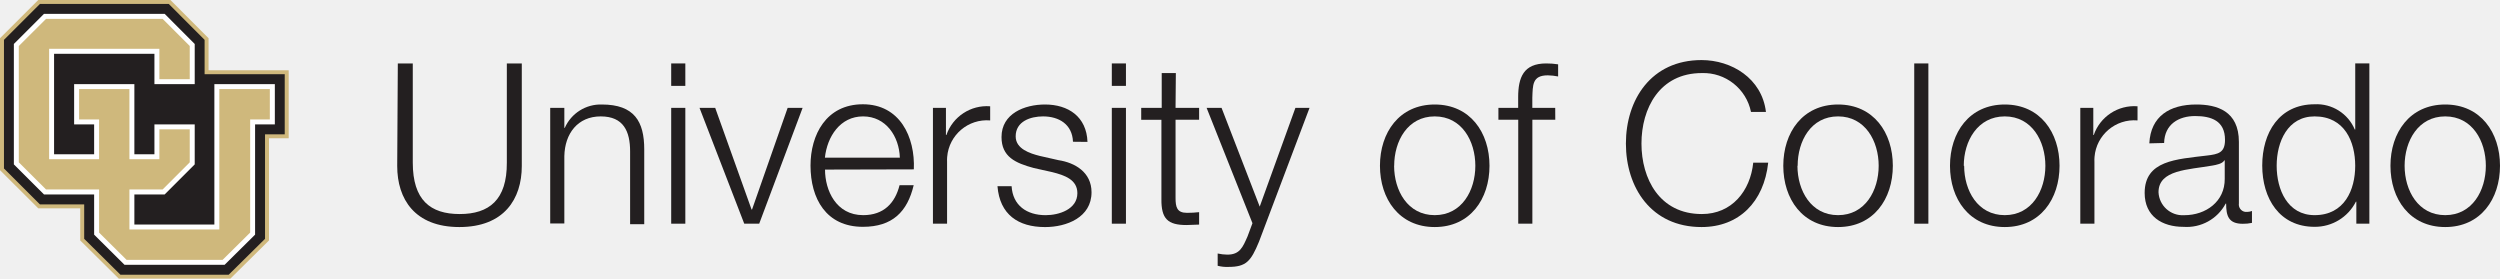
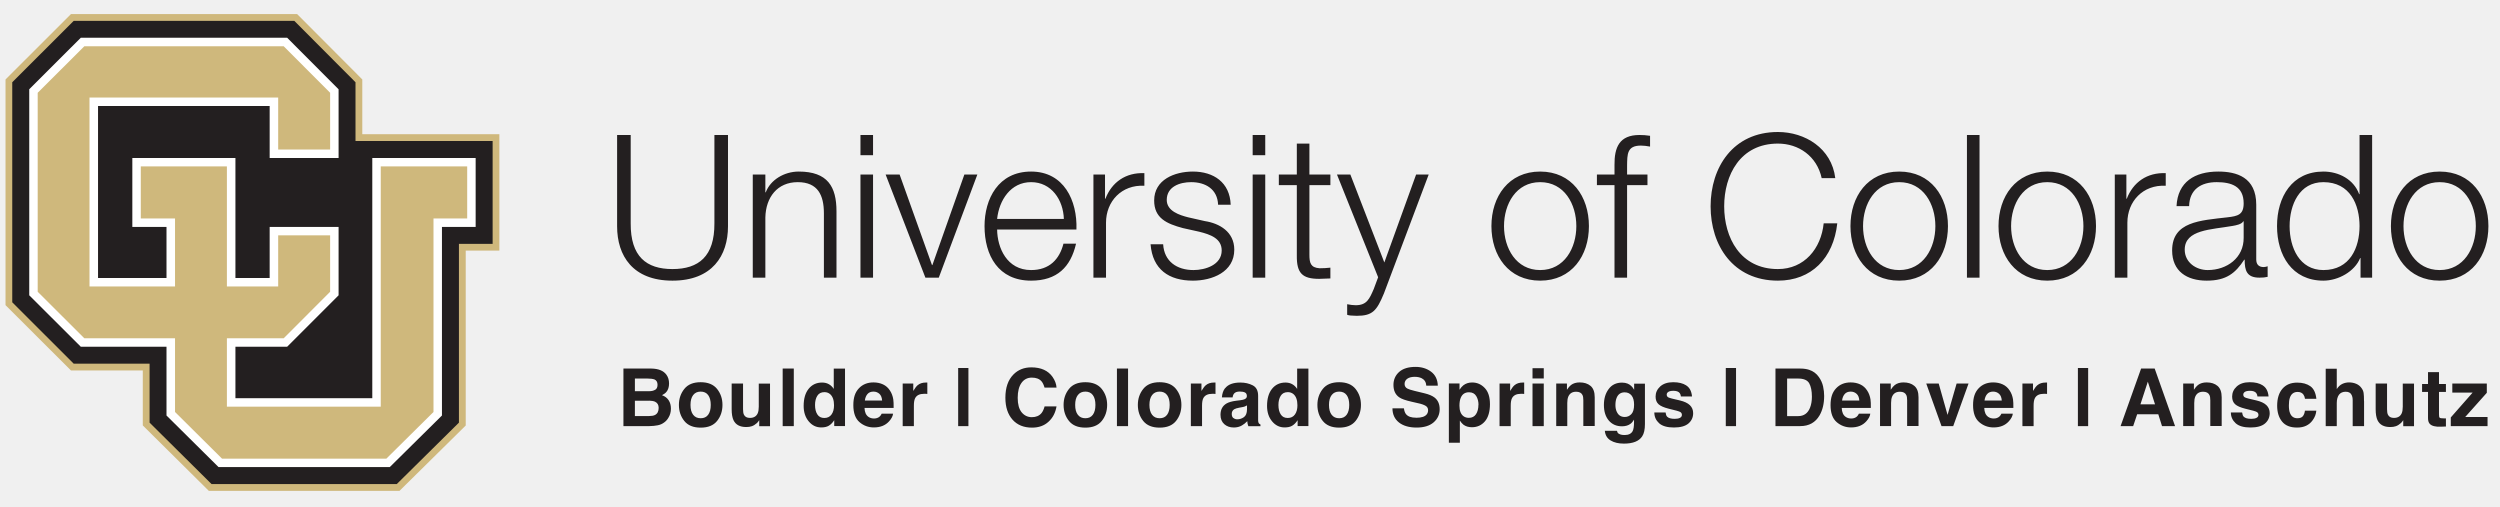
- <svg xmlns="http://www.w3.org/2000/svg" id="Layer_1" data-name="Layer 1" viewBox="0 0 995.94 111.02">
+ <svg xmlns="http://www.w3.org/2000/svg" id="Layer_1" version="1.1" viewBox="0 0 375.38 75.99">
  <defs>
-     <style>
-       .cls-1 {
-         fill: #231f20;
-       }
- 
-       .cls-1, .cls-2, .cls-3 {
-         stroke-width: 0px;
-       }
- 
-       .cls-2 {
-         fill: #cfb87c;
-       }
- 
-       .cls-3 {
-         fill: #fff;
-       }
-     </style>
+     <style>.st0{fill:#231f20}.st2{fill:#cfb87c}</style>
  </defs>
-   <g>
-     <path class="cls-1" d="m158.48,25.27h5.96v39.52c0,14.9,6.97,20.48,18.69,20.48s18.87-5.63,18.78-20.48V25.27h5.96v40.86c0,13.14-7.06,24.32-24.86,24.32s-24.77-11.18-24.77-24.32l.24-40.86Z" />
-     <path class="cls-1" d="m219.19,42.97h5.63v7.96h.18c2.57-5.81,8.4-9.48,14.75-9.3,12.97,0,16.9,6.8,16.9,17.88v29.81h-5.63v-29c0-7.96-2.59-13.95-11.71-13.95s-14.31,6.8-14.49,15.83v26.83h-5.63v-46.05Z" />
-     <path class="cls-1" d="m267.39,25.27h5.63v8.94h-5.63v-8.94Zm0,17.7h5.63v46.14h-5.63v-46.14Z" />
-     <path class="cls-1" d="m278.66,42.97h6.26l14.49,40.51h.18l14.19-40.51h5.96l-17.29,46.14h-5.96l-17.82-46.14Z" />
-     <path class="cls-1" d="m328.67,67.56c0,8.23,4.38,18.15,15.2,18.15,8.23,0,12.7-4.83,14.49-11.92h5.63c-2.53,10.61-8.49,16.57-20.24,16.57-14.66,0-20.86-11.27-20.86-24.41,0-12.16,6.17-24.41,20.86-24.41s20.86,12.97,20.3,25.93l-35.38.09Zm29.81-4.74c-.27-8.49-5.54-16.45-14.66-16.45s-14.31,8.05-15.2,16.45h29.87Z" />
-     <path class="cls-1" d="m371.65,42.97h5.19v10.82h.18c2.53-7.34,9.7-12.05,17.44-11.45v5.63c-8.74-.72-16.41,5.79-17.13,14.54-.05.67-.07,1.34-.04,2.01v24.59h-5.63v-46.14Z" />
-     <path class="cls-1" d="m427.45,56.47c-.27-6.97-5.63-10.1-11.92-10.1-5.01,0-10.91,1.97-10.91,7.96,0,5.01,5.72,6.8,9.57,7.78l7.51,1.7c6.44.98,13.14,4.74,13.14,12.79,0,10.01-9.93,13.86-18.51,13.86-10.73,0-18.06-5.01-18.96-16.27h5.63c.45,7.6,5.96,11.53,13.59,11.53,5.28,0,12.61-2.32,12.61-8.76,0-5.37-5.01-7.15-10.1-8.41l-7.24-1.61c-7.33-1.97-12.88-4.47-12.88-12.34,0-9.39,9.21-12.97,17.35-12.97,9.21,0,16.54,4.83,16.9,14.9l-5.78-.06Z" />
-     <path class="cls-1" d="m442.92,25.27h5.63v8.94h-5.63v-8.94Zm0,17.7h5.63v46.14h-5.63v-46.14Z" />
-     <path class="cls-1" d="m468.31,42.97h9.39v4.74h-9.39v31.12c0,3.67.54,5.96,4.56,5.96,1.61,0,3.23-.09,4.83-.27v4.95c-1.7,0-3.31.18-5.01.18-7.51,0-10.1-2.5-10.01-10.37v-31.56h-8.05v-4.74h8.17v-13.86h5.63l-.12,13.86Z" />
-     <path class="cls-1" d="m480.68,42.97h5.96l15.2,39.34,14.22-39.34h5.63l-20.15,53.35c-3.22,7.78-5.1,10.01-12.16,10.01-1.44.07-2.89-.09-4.29-.45v-4.89c1.26.28,2.55.43,3.84.45,5.01,0,6.17-2.98,8.05-7.24l1.97-5.28-18.27-45.96Z" />
-     <path class="cls-1" d="m593.38,66.04c0,13.23-7.69,24.41-21.82,24.41s-21.82-11.18-21.82-24.41,7.69-24.41,21.82-24.41,21.82,11.18,21.82,24.41Zm-38,0c0,9.84,5.37,19.67,16.18,19.67s16.18-9.84,16.18-19.67-5.37-19.67-16.18-19.67-16.15,9.84-16.15,19.67h-.03Z" />
-     <path class="cls-1" d="m619.58,47.71h-9.12v41.4h-5.63v-41.4h-7.9v-4.74h7.87v-4.2c0-7.96,2.15-13.5,11.18-13.5,1.59,0,3.17.11,4.74.36v4.83c-1.35-.27-2.73-.42-4.11-.45-6.26,0-5.96,3.93-6.17,8.94v4.02h9.12l.03,4.74Z" />
-     <path class="cls-1" d="m697.55,44.58c-1.88-9.24-10.16-15.78-19.58-15.47-16.9,0-24.05,14.13-24.05,28.08s7.15,28.08,24.05,28.08c11.92,0,19.31-9.12,20.48-20.48h5.96c-1.7,15.65-11.62,25.66-26.56,25.66-20.12,0-30.13-15.83-30.13-33.26s10.01-33.26,30.13-33.26c11.92,0,24.05,7.24,25.66,20.66h-5.96Z" />
-     <path class="cls-1" d="m754.06,66.04c0,13.23-7.69,24.41-21.82,24.41s-21.82-11.18-21.82-24.41,7.69-24.41,21.82-24.41,21.82,11.18,21.82,24.41Zm-38,0c0,9.84,5.37,19.67,16.18,19.67s16.18-9.84,16.18-19.67-5.37-19.67-16.18-19.67-16.1,9.84-16.1,19.67h-.09Z" />
-     <path class="cls-1" d="m762.59,25.27h5.63v63.84h-5.63V25.27Z" />
-     <path class="cls-1" d="m820.47,66.04c0,13.23-7.69,24.41-21.82,24.41s-21.82-11.18-21.82-24.41,7.69-24.41,21.82-24.41,21.82,11.18,21.82,24.41Zm-38,0c0,9.84,5.37,19.67,16.18,19.67s16.18-9.84,16.18-19.67-5.37-19.67-16.18-19.67-16.33,9.84-16.33,19.67h.15Z" />
-     <path class="cls-1" d="m828.73,42.97h5.19v10.82h.18c2.53-7.34,9.7-12.05,17.44-11.45v5.63c-8.74-.72-16.41,5.79-17.13,14.54-.05.67-.07,1.34-.04,2.01v24.59h-5.63v-46.14Z" />
-     <path class="cls-1" d="m856.24,57.1c.54-10.82,8.14-15.47,18.69-15.47,8.14,0,16.99,2.5,16.99,14.9v24.5c-.24,1.63.89,3.14,2.52,3.38.3.04.6.04.9,0,.61-.02,1.22-.14,1.79-.36v4.74c-1.2.26-2.43.38-3.67.36-5.72,0-6.62-3.22-6.62-8.05h-.18c-3.27,6.15-9.87,9.78-16.81,9.27-8.49,0-15.47-4.2-15.47-13.5,0-12.97,12.61-13.41,24.77-14.9,4.65-.54,7.24-1.16,7.24-6.26,0-7.6-5.45-9.48-11.92-9.48s-12.16,3.22-12.34,10.73l-5.9.15Zm30.04,6.8h-.18c-.72,1.34-3.22,1.79-4.74,2.06-9.57,1.7-21.46,1.61-21.46,10.64.25,5.29,4.74,9.38,10.04,9.14.08,0,.16,0,.24-.01,8.58,0,16.18-5.45,16.1-14.49v-7.33Z" />
-     <path class="cls-1" d="m943.9,89.11h-5.19v-8.76h-.18c-3.14,6.19-9.51,10.07-16.45,10.01-14.04,0-20.86-11.36-20.86-24.41s6.71-24.41,20.86-24.41c6.93-.35,13.33,3.68,16.01,10.07h.18v-26.35h5.63v63.84Zm-21.82-3.4c11.92,0,16.18-10.1,16.18-19.67s-4.2-19.67-16.18-19.67c-10.73,0-15.11,10.1-15.11,19.67s4.38,19.67,15.11,19.67Z" />
-     <path class="cls-1" d="m995.94,66.04c0,13.23-7.69,24.41-21.82,24.41s-21.82-11.18-21.82-24.41,7.69-24.41,21.82-24.41,21.82,11.18,21.82,24.41Zm-38,0c0,9.84,5.37,19.67,16.18,19.67s16.18-9.84,16.18-19.67-5.37-19.67-16.18-19.67-16.18,9.84-16.18,19.67Z" />
-   </g>
-   <g>
-     <polygon class="cls-2" points="15.24 0 0 15.23 0 67.79 15.24 83 31.96 83 31.96 95.79 47.33 111.02 91.76 111.02 107.16 95.79 107.16 55.08 115.01 55.08 115.01 27.98 83.09 27.98 83.09 15.23 67.89 0 15.24 0" />
-     <polygon class="cls-1" points="67.24 1.58 81.51 15.88 81.51 29.56 113.43 29.56 113.43 53.52 105.58 53.52 105.58 95.14 91.11 109.44 47.98 109.44 33.54 95.14 33.54 81.42 15.9 81.42 1.58 67.12 1.58 15.88 15.9 1.58 67.24 1.58" />
-     <polygon class="cls-3" points="17.52 77.46 37.5 77.46 37.5 93.48 49.6 105.49 89.48 105.49 101.62 93.48 101.62 49.56 109.49 49.56 109.49 33.51 85.4 33.51 85.4 89.45 53.53 89.45 53.53 77.46 65.6 77.46 77.57 65.49 77.57 49.56 61.52 49.56 61.52 61.46 53.53 61.46 53.53 33.51 29.53 33.51 29.53 49.56 37.5 49.56 37.5 61.46 21.54 61.46 21.54 21.42 61.52 21.42 61.52 33.51 77.57 33.51 77.57 17.52 65.6 5.52 17.52 5.52 5.52 17.51 5.52 65.49 17.52 77.46" />
-     <polygon class="cls-2" points="51.56 75.49 64.78 75.49 75.59 64.67 75.59 51.53 63.49 51.53 63.49 63.43 51.56 63.43 51.56 35.48 31.51 35.48 31.51 47.59 39.47 47.59 39.47 63.43 19.57 63.43 19.57 19.45 63.49 19.45 63.49 31.54 75.59 31.54 75.59 18.33 64.78 7.51 18.35 7.51 7.49 18.33 7.49 64.67 18.35 75.49 39.47 75.49 39.47 92.66 50.42 103.52 88.68 103.52 99.66 92.66 99.66 47.59 107.5 47.59 107.5 35.48 87.37 35.48 87.37 91.42 51.56 91.42 51.56 75.49" />
-   </g>
+   <path d="M92.66 20.27h2.04v13.26c-.03 4.98 2.34 6.87 6.27 6.87s6.33-1.89 6.3-6.87V20.27h2.04v13.71c0 4.41-2.37 8.16-8.34 8.16s-8.31-3.75-8.31-8.16V20.27Zm20.37 5.94h1.89v2.67h.06c.69-1.86 2.76-3.12 4.95-3.12 4.35 0 5.67 2.28 5.67 5.97v9.96h-1.89v-9.66c0-2.67-.87-4.68-3.93-4.68s-4.8 2.28-4.86 5.31v9.03h-1.89V26.21Zm16.17-5.94h1.89v3.03h-1.89v-3.03Zm0 5.94h1.89v15.48h-1.89V26.21Zm3.78 0h2.1l4.86 13.59h.06l4.8-13.59h1.95l-5.79 15.48h-2.01l-5.97-15.48Zm16.74 8.25c.03 2.76 1.47 6.09 5.1 6.09 2.76 0 4.26-1.62 4.86-3.96h1.89c-.81 3.51-2.85 5.55-6.75 5.55-4.92 0-6.99-3.78-6.99-8.19 0-4.08 2.07-8.19 6.99-8.19s6.96 4.35 6.81 8.7h-11.91Zm10.02-1.59c-.09-2.85-1.86-5.52-4.92-5.52s-4.8 2.7-5.1 5.52h10.02Zm4.44-6.66h1.74v3.63h.06c.96-2.49 3.06-3.96 5.85-3.84v1.89c-3.42-.18-5.76 2.34-5.76 5.55v8.25h-1.89V26.21Zm18.72 4.53c-.09-2.34-1.89-3.39-4.05-3.39-1.68 0-3.66.66-3.66 2.67 0 1.68 1.92 2.28 3.21 2.61l2.52.57c2.16.33 4.41 1.59 4.41 4.29 0 3.36-3.33 4.65-6.21 4.65-3.6 0-6.06-1.68-6.36-5.46h1.89c.15 2.55 2.04 3.87 4.56 3.87 1.77 0 4.23-.78 4.23-2.94 0-1.8-1.68-2.4-3.39-2.82l-2.43-.54c-2.46-.66-4.32-1.5-4.32-4.14 0-3.15 3.09-4.35 5.82-4.35 3.09 0 5.55 1.62 5.67 4.98h-1.89Zm5.19-10.47h1.89v3.03h-1.89v-3.03Zm0 5.94h1.89v15.48h-1.89V26.21Zm8.52 0h3.15v1.59h-3.15v10.44c0 1.23.18 1.95 1.53 2.04.54 0 1.08-.03 1.62-.09v1.62c-.57 0-1.11.06-1.68.06-2.52 0-3.39-.84-3.36-3.48V27.8h-2.7v-1.59h2.7v-4.65h1.89v4.65Zm4.14 0h2.01l5.1 13.2 4.77-13.2h1.89l-6.72 17.85c-1.08 2.61-1.71 3.36-4.08 3.36-.75-.03-1.14-.03-1.44-.15v-1.59c.45.09.87.15 1.29.15 1.68 0 2.07-.99 2.7-2.43l.66-1.77-6.18-15.42Zm37.83 7.74c0 4.44-2.58 8.19-7.32 8.19s-7.32-3.75-7.32-8.19 2.58-8.19 7.32-8.19 7.32 3.75 7.32 8.19Zm-12.75 0c0 3.3 1.8 6.6 5.43 6.6s5.43-3.3 5.43-6.6-1.8-6.6-5.43-6.6-5.43 3.3-5.43 6.6Zm21.54-6.15h-3.06v13.89h-1.89V27.8h-2.64v-1.59h2.64V24.8c-.03-2.67.72-4.53 3.75-4.53.54 0 .99.03 1.59.12v1.62c-.51-.09-.93-.15-1.38-.15-2.1 0-2.04 1.32-2.07 3v1.35h3.06v1.59Zm26.16-1.05c-.72-3.3-3.45-5.19-6.57-5.19-5.67 0-8.07 4.74-8.07 9.42s2.4 9.42 8.07 9.42c3.96 0 6.48-3.06 6.87-6.87h2.04c-.57 5.25-3.9 8.61-8.91 8.61-6.75 0-10.11-5.31-10.11-11.16s3.36-11.16 10.11-11.16c4.05 0 8.07 2.43 8.61 6.93h-2.04Zm18.96 7.2c0 4.44-2.58 8.19-7.32 8.19s-7.32-3.75-7.32-8.19 2.58-8.19 7.32-8.19 7.32 3.75 7.32 8.19Zm-12.75 0c0 3.3 1.8 6.6 5.43 6.6s5.43-3.3 5.43-6.6-1.8-6.6-5.43-6.6-5.43 3.3-5.43 6.6Zm15.6-13.68h1.89v21.42h-1.89V20.27Zm19.38 13.68c0 4.44-2.58 8.19-7.32 8.19s-7.32-3.75-7.32-8.19 2.58-8.19 7.32-8.19 7.32 3.75 7.32 8.19Zm-12.75 0c0 3.3 1.8 6.6 5.43 6.6s5.43-3.3 5.43-6.6-1.8-6.6-5.43-6.6-5.43 3.3-5.43 6.6Zm15.57-7.74h1.74v3.63h.06c.96-2.49 3.06-3.96 5.85-3.84v1.89c-3.42-.18-5.76 2.34-5.76 5.55v8.25h-1.89V26.21Zm9.27 4.74c.18-3.63 2.73-5.19 6.27-5.19 2.73 0 5.7.84 5.7 4.98v8.22c0 .72.36 1.14 1.11 1.14.21 0 .45-.06.6-.12v1.59c-.42.09-.72.12-1.23.12-1.92 0-2.22-1.08-2.22-2.7h-.06c-1.32 2.01-2.67 3.15-5.64 3.15s-5.19-1.41-5.19-4.53c0-4.35 4.23-4.5 8.31-4.98 1.56-.18 2.43-.39 2.43-2.1 0-2.55-1.83-3.18-4.05-3.18-2.34 0-4.08 1.08-4.14 3.6h-1.89Zm10.08 2.28h-.06c-.24.45-1.08.6-1.59.69-3.21.57-7.2.54-7.2 3.57 0 1.89 1.68 3.06 3.45 3.06 2.88 0 5.43-1.83 5.4-4.86v-2.46Zm19.29 8.46h-1.74v-2.94h-.06c-.81 2.01-3.27 3.39-5.52 3.39-4.71 0-6.96-3.81-6.96-8.19s2.25-8.19 6.96-8.19c2.31 0 4.56 1.17 5.37 3.39h.06v-8.88h1.89v21.42Zm-7.32-1.14c4.02 0 5.43-3.39 5.43-6.6s-1.41-6.6-5.43-6.6c-3.6 0-5.07 3.39-5.07 6.6s1.47 6.6 5.07 6.6Zm24.78-6.6c0 4.44-2.58 8.19-7.32 8.19S359 38.39 359 33.95s2.58-8.19 7.32-8.19 7.32 3.75 7.32 8.19Zm-12.75 0c0 3.3 1.8 6.6 5.43 6.6s5.43-3.3 5.43-6.6-1.8-6.6-5.43-6.6-5.43 3.3-5.43 6.6Z" class="st0" />
+   <path d="M10.66 2.11.83 11.93v33.89l9.83 9.81h10.78v8.25l9.91 9.82h28.64l9.94-9.81V37.63h5.05V20.15H54.4v-8.22l-9.79-9.82H10.66Z" class="st2" />
+   <path d="m44.19 3.13 9.19 9.22v8.82h20.59v15.45h-5.06v26.84l-9.33 9.22H31.76l-9.3-9.22v-8.85H11.07l-9.23-9.22V12.35l9.23-9.22h33.12Z" class="st0" />
+   <path d="M12.13 52.06H25v10.33l7.81 7.74h25.72l7.83-7.74V34.07h5.06V23.72H55.9v36.07H35.35v-7.73h7.77l7.72-7.72V34.07H40.49v7.67h-5.14V23.72H19.87v10.35H25v7.67H14.72V15.92h25.77v7.8h10.35V13.41l-7.72-7.74H12.13L4.39 13.4v30.94l7.74 7.72Z" style="fill:#fff" />
+   <path d="M34.07 50.79h8.53l6.97-6.98v-8.47h-7.8v7.67h-7.7V24.99H21.14v7.81h5.14v10.21H13.44V14.65h28.33v7.8h7.8v-8.52L42.6 6.95H12.66l-7 6.98v29.88l7 6.98h13.62v11.07l7.06 7.01h24.67l7.08-7.01V32.8h5.06v-7.81H57.17v36.07h-23.1V50.79Z" class="st2" />
+   <path d="M97.52 63.98h-3.91v-8.64h4.2c1.06.02 1.81.32 2.25.92.27.37.4.81.4 1.32s-.13.95-.4 1.27c-.15.18-.37.34-.66.49.44.16.77.41 1 .76s.34.77.34 1.27-.13.97-.39 1.38c-.16.27-.37.5-.62.68-.28.21-.6.36-.98.43s-.79.12-1.23.12Zm.86-5.45c.23-.14.35-.39.35-.76 0-.4-.16-.67-.47-.8-.27-.09-.61-.13-1.03-.13h-1.9v1.9h2.12c.38 0 .69-.07.93-.22Zm-.9 1.64h-2.15v2.3h2.12c.38 0 .67-.05.88-.15.38-.19.57-.55.57-1.08 0-.45-.19-.76-.56-.93-.21-.09-.5-.14-.87-.15h.01Zm10.19-1.77c.54.68.81 1.47.81 2.4s-.27 1.74-.81 2.41-1.36 1-2.46 1-1.92-.33-2.46-1-.81-1.47-.81-2.41.27-1.72.81-2.4 1.36-1.01 2.46-1.01 1.92.34 2.46 1.01Zm-2.46.4c-.49 0-.86.17-1.13.52s-.4.84-.4 1.48.13 1.13.4 1.48.64.52 1.13.52.86-.17 1.12-.52.39-.84.39-1.48-.13-1.13-.39-1.48-.64-.52-1.12-.52Zm8.8 4.27s-.05.08-.12.18-.14.18-.22.26c-.26.23-.51.39-.76.48s-.53.13-.86.13c-.95 0-1.58-.34-1.91-1.02-.18-.38-.28-.93-.28-1.66v-3.85h1.71v3.85c0 .36.04.64.13.82.15.32.45.49.9.49.57 0 .96-.23 1.17-.69.11-.25.16-.58.16-.99V57.6h1.69v6.39H114v-.92Zm3.51-7.73h1.67v8.64h-1.67v-8.64Zm9.36.01v8.62h-1.62v-.88c-.24.38-.51.65-.81.83s-.68.26-1.14.26c-.75 0-1.37-.3-1.88-.91s-.76-1.38-.76-2.32c0-1.09.25-1.95.75-2.57s1.17-.94 2.01-.94c.39 0 .73.08 1.03.25s.54.41.73.71v-3.05h1.69Zm-4.5 5.47c0 .59.12 1.06.35 1.41.23.36.58.53 1.05.53s.83-.18 1.08-.53.37-.81.37-1.37c0-.78-.2-1.34-.59-1.68-.24-.2-.52-.3-.84-.3-.49 0-.85.18-1.08.55s-.34.83-.34 1.37v.02Zm11.72 1.28c-.04.38-.24.76-.59 1.15-.55.62-1.31.93-2.3.93-.81 0-1.53-.26-2.15-.79s-.93-1.38-.93-2.55.28-1.95.84-2.54 1.29-.88 2.18-.88c.53 0 1.01.1 1.44.3s.78.51 1.05.94c.25.38.41.82.49 1.32.04.29.06.71.05 1.27h-4.37c.02.64.22 1.09.6 1.35.23.16.51.24.83.24.34 0 .62-.1.84-.29.12-.11.22-.25.31-.44h1.71Zm-1.65-1.96c-.03-.44-.16-.78-.4-1s-.54-.34-.89-.34c-.39 0-.69.12-.9.36s-.35.57-.4.98h2.6-.01Zm6.31-1.01c-.67 0-1.12.22-1.35.66-.13.25-.19.62-.19 1.14v3.05h-1.68v-6.39h1.59v1.11c.26-.43.48-.72.67-.87.31-.26.72-.39 1.22-.39h.22v1.71c-.11-.01-.2-.02-.28-.02h-.2Zm5.11 4.85v-8.72h1.54v8.72h-1.54Zm13.56-.65c-.64.59-1.47.88-2.47.88-1.24 0-2.22-.4-2.93-1.2-.71-.8-1.07-1.9-1.07-3.29 0-1.51.4-2.67 1.21-3.49.7-.71 1.6-1.07 2.68-1.07 1.45 0 2.52.48 3.19 1.43.37.54.57 1.07.6 1.61h-1.8c-.12-.41-.27-.73-.45-.94-.33-.38-.81-.56-1.46-.56s-1.17.26-1.55.79-.57 1.28-.57 2.25.2 1.69.6 2.18c.4.48.91.72 1.53.72s1.12-.21 1.45-.62c.18-.22.34-.56.46-1h1.79c-.16.94-.55 1.71-1.2 2.3Zm8-4.93c.54.68.81 1.47.81 2.4s-.27 1.74-.81 2.41-1.36 1-2.46 1-1.92-.33-2.46-1-.81-1.47-.81-2.41.27-1.72.81-2.4 1.36-1.01 2.46-1.01 1.92.34 2.46 1.01Zm-2.46.4c-.49 0-.86.17-1.13.52s-.4.84-.4 1.48.13 1.13.4 1.48.64.52 1.13.52.86-.17 1.12-.52.39-.84.39-1.48-.13-1.13-.39-1.48-.64-.52-1.12-.52Zm4.74-3.46h1.67v8.64h-1.67v-8.64Zm8.87 3.06c.54.68.81 1.47.81 2.4s-.27 1.74-.81 2.41-1.36 1-2.46 1-1.92-.33-2.46-1-.81-1.47-.81-2.41.27-1.72.81-2.4 1.36-1.01 2.46-1.01 1.92.34 2.46 1.01Zm-2.46.4c-.49 0-.86.17-1.13.52s-.4.84-.4 1.48.13 1.13.4 1.48.64.52 1.13.52.86-.17 1.12-.52.39-.84.39-1.48-.13-1.13-.39-1.48-.64-.52-1.12-.52Zm7.91.33c-.67 0-1.12.22-1.35.66-.13.25-.19.62-.19 1.14v3.05h-1.68v-6.39h1.59v1.11c.26-.43.48-.72.67-.87.31-.26.72-.39 1.22-.39h.22v1.71c-.11-.01-.2-.02-.28-.02h-.2Zm1.94-.85c.44-.56 1.2-.84 2.27-.84.7 0 1.32.14 1.86.42s.81.8.81 1.57v3.67c0 .22.04.37.1.45s.14.14.25.19v.25h-1.82c-.05-.13-.09-.25-.11-.36s-.04-.24-.05-.39c-.23.25-.5.46-.8.64-.36.21-.77.31-1.22.31-.58 0-1.06-.17-1.43-.5s-.57-.8-.57-1.4c0-.79.3-1.35.91-1.71.33-.19.82-.33 1.46-.41l.57-.07c.31-.04.53-.09.66-.15.24-.1.36-.26.36-.47 0-.26-.09-.44-.27-.54s-.45-.15-.8-.15c-.39 0-.67.1-.84.29-.12.14-.2.34-.23.59h-1.61c.04-.56.19-1.02.47-1.38h.02Zm1.24 4.49c.16.13.35.19.57.19.36 0 .69-.11.99-.32s.46-.6.47-1.15v-.62c-.11.07-.21.12-.32.16s-.25.08-.44.11l-.38.07c-.35.06-.6.14-.76.23-.26.15-.39.39-.39.71 0 .29.08.49.24.62h.02Zm11.25-7.42v8.62h-1.62v-.88c-.24.38-.51.65-.81.83s-.68.26-1.14.26c-.75 0-1.37-.3-1.88-.91s-.76-1.38-.76-2.32c0-1.09.25-1.95.75-2.57s1.17-.94 2.01-.94c.39 0 .73.08 1.03.25s.54.41.73.71v-3.05h1.69Zm-4.5 5.47c0 .59.12 1.06.35 1.41.23.36.58.53 1.05.53s.83-.18 1.08-.53.37-.81.37-1.37c0-.78-.2-1.34-.59-1.68-.24-.2-.52-.3-.84-.3-.49 0-.85.18-1.08.55s-.34.83-.34 1.37v.02Zm11.58-2.42c.54.68.81 1.47.81 2.4s-.27 1.74-.81 2.41-1.36 1-2.46 1-1.92-.33-2.46-1-.81-1.47-.81-2.41.27-1.72.81-2.4 1.36-1.01 2.46-1.01 1.92.34 2.46 1.01Zm-2.46.4c-.49 0-.86.17-1.13.52s-.4.84-.4 1.48.13 1.13.4 1.48.64.52 1.13.52.86-.17 1.12-.52.39-.84.39-1.48-.13-1.13-.39-1.48-.64-.52-1.12-.52Zm11.55 3.93c.43 0 .77-.05 1.04-.14.5-.18.76-.51.76-1a.718.718 0 0 0-.38-.66c-.25-.15-.64-.29-1.18-.4l-.91-.21c-.9-.2-1.52-.42-1.86-.66-.58-.4-.87-1.02-.87-1.87 0-.77.28-1.42.84-1.93s1.39-.77 2.48-.77c.91 0 1.69.24 2.33.72s.98 1.18 1.01 2.1h-1.73c-.03-.52-.26-.89-.68-1.11-.28-.14-.63-.22-1.05-.22-.46 0-.84.09-1.11.28s-.42.45-.42.79c0 .31.14.54.41.69.18.1.55.22 1.12.36l1.49.36c.65.16 1.14.37 1.48.63.52.41.77.99.77 1.76s-.3 1.44-.91 1.97c-.6.52-1.46.78-2.56.78s-2.01-.26-2.65-.77-.97-1.22-.97-2.12h1.72c.05.39.16.69.32.88.29.36.79.53 1.51.53Zm10.32-4.46c.52.55.77 1.36.77 2.43s-.25 1.98-.76 2.57-1.16.88-1.95.88c-.51 0-.93-.13-1.27-.38-.18-.14-.36-.35-.54-.62v3.33h-1.65v-8.9h1.6v.94c.18-.28.37-.5.57-.66.37-.29.81-.43 1.32-.43.75 0 1.38.28 1.9.83Zm-.95 2.51c0-.49-.11-.93-.34-1.31s-.59-.57-1.09-.57c-.61 0-1.02.29-1.25.86-.12.3-.18.69-.18 1.16 0 .74.2 1.26.59 1.56.23.18.51.26.83.26.46 0 .82-.18 1.06-.54s.37-.84.37-1.44v.02Zm6.38-1.65c-.67 0-1.12.22-1.35.66-.13.25-.19.62-.19 1.14v3.05h-1.68v-6.39h1.59v1.11c.26-.43.48-.72.67-.87.31-.26.72-.39 1.22-.39h.22v1.71c-.11-.01-.2-.02-.28-.02h-.2Zm3.42-3.84v1.54h-1.69v-1.54h1.69Zm0 2.3v6.39h-1.69v-6.39h1.69Zm4.86 1.23c-.57 0-.96.24-1.17.72-.11.25-.16.58-.16.97v3.46h-1.66v-6.38h1.61v.93c.21-.33.42-.56.61-.71.34-.26.78-.39 1.31-.39.66 0 1.2.17 1.62.52s.63.92.63 1.72v4.3h-1.71v-3.88c0-.34-.04-.59-.13-.77-.16-.33-.48-.49-.94-.49Zm6.37 6.27c.18.15.48.23.91.23.6 0 1-.2 1.21-.6.13-.26.2-.69.2-1.3v-.41c-.16.27-.33.48-.52.62-.33.25-.76.38-1.29.38-.82 0-1.48-.29-1.97-.86s-.74-1.36-.74-2.34.24-1.75.71-2.39 1.14-.97 2.01-.97c.32 0 .6.05.84.15.41.17.73.48.98.93v-.92h1.62v6.06c0 .82-.14 1.45-.42 1.86-.48.72-1.39 1.08-2.74 1.08-.82 0-1.48-.16-2-.48s-.8-.8-.86-1.44h1.82c.05.2.12.34.23.42v-.02Zm-.28-3.29c.23.54.63.81 1.22.81.39 0 .72-.15.99-.44s.4-.76.4-1.41c0-.61-.13-1.07-.38-1.38s-.6-.47-1.03-.47c-.59 0-.99.28-1.21.83-.12.29-.18.65-.18 1.08 0 .37.06.7.19.99Zm10.45-3.92c.5.32.79.87.86 1.65h-1.67a.954.954 0 0 0-.18-.51c-.18-.23-.5-.34-.94-.34-.36 0-.62.06-.78.17s-.23.25-.23.4c0 .19.08.33.25.42.16.09.74.24 1.74.46.66.16 1.16.39 1.49.71s.49.72.49 1.2c0 .63-.24 1.15-.71 1.55s-1.2.6-2.18.6-1.75-.21-2.22-.64-.72-.96-.72-1.62h1.69c.04.3.11.51.23.63.21.22.59.33 1.15.33.33 0 .59-.05.78-.15s.29-.24.29-.44-.08-.33-.23-.43-.74-.27-1.74-.5c-.72-.18-1.23-.4-1.53-.67s-.45-.65-.45-1.15c0-.59.23-1.1.69-1.52s1.11-.64 1.95-.64 1.45.16 1.95.47l.02.02Zm5.93 6.1v-8.72h1.54v8.72h-1.54Zm11.18 0h-3.72v-8.64h3.72c.54 0 .98.07 1.34.19.61.2 1.1.56 1.47 1.1.3.43.51.89.62 1.39s.16.98.16 1.43c0 1.15-.23 2.12-.69 2.92-.62 1.07-1.59 1.61-2.89 1.61Zm1.34-6.44c-.28-.47-.83-.7-1.65-.7h-1.66v5.64H270c.85 0 1.45-.42 1.78-1.26.18-.46.28-1.01.28-1.65 0-.88-.14-1.55-.41-2.03Zm9.18 4.56c-.04.38-.24.76-.59 1.15-.55.62-1.31.93-2.3.93-.81 0-1.53-.26-2.15-.79s-.93-1.38-.93-2.55.28-1.95.84-2.54 1.29-.88 2.18-.88c.53 0 1.01.1 1.44.3s.78.51 1.05.94c.25.38.41.82.49 1.32.04.29.06.71.05 1.27h-4.37c.02.64.22 1.09.6 1.35.23.16.51.24.83.24.34 0 .62-.1.84-.29.12-.11.22-.25.31-.44h1.71Zm-1.65-1.96c-.03-.44-.16-.78-.4-1s-.54-.34-.89-.34c-.39 0-.69.12-.9.36s-.35.57-.4.98h2.6-.01Zm6.1-1.32c-.57 0-.96.24-1.17.72-.11.25-.16.58-.16.97v3.46h-1.66v-6.38h1.61v.93c.21-.33.42-.56.61-.71.34-.26.78-.39 1.31-.39.66 0 1.2.17 1.62.52s.63.92.63 1.72v4.3h-1.71v-3.88c0-.34-.04-.59-.13-.77-.16-.33-.48-.49-.94-.49Zm3.94-1.23h1.88l1.33 4.71 1.36-4.71h1.79l-2.3 6.39h-1.76l-2.29-6.39Zm13.01 4.51c-.04.38-.24.76-.59 1.15-.55.62-1.31.93-2.3.93-.81 0-1.53-.26-2.15-.79s-.93-1.38-.93-2.55.28-1.95.84-2.54 1.29-.88 2.18-.88c.53 0 1.01.1 1.44.3s.78.51 1.05.94c.25.38.41.82.49 1.32.04.29.06.71.05 1.27h-4.37c.02.64.22 1.09.6 1.35.23.16.51.24.83.24.34 0 .62-.1.84-.29.12-.11.22-.25.31-.44h1.71Zm-1.66-1.96c-.03-.44-.16-.78-.4-1s-.54-.34-.89-.34c-.39 0-.69.12-.9.36s-.35.57-.4.98h2.6-.01Zm6.32-1.01c-.67 0-1.12.22-1.35.66-.13.25-.19.62-.19 1.14v3.05h-1.68v-6.39h1.59v1.11c.26-.43.48-.72.67-.87.31-.26.72-.39 1.22-.39h.22v1.71c-.11-.01-.2-.02-.28-.02h-.2Zm5.11 4.85v-8.72h1.54v8.72H312Zm12.08-1.78h-3.18l-.6 1.78h-1.89l3.08-8.64h2.04l3.06 8.64h-1.96l-.56-1.78h.01Zm-.5-1.49-1.08-3.4-1.11 3.4h2.19Zm7.22-1.89c-.57 0-.96.24-1.17.72-.11.25-.16.58-.16.97v3.46h-1.66v-6.38h1.61v.93c.21-.33.42-.56.61-.71.34-.26.78-.39 1.31-.39.66 0 1.2.17 1.62.52s.63.92.63 1.72v4.3h-1.71v-3.88c0-.34-.04-.59-.13-.77-.16-.33-.48-.49-.94-.49Zm8.97-.94c.5.32.79.87.86 1.65h-1.67a.954.954 0 0 0-.18-.51c-.18-.23-.5-.34-.94-.34-.36 0-.62.06-.78.17s-.23.25-.23.4c0 .19.08.33.25.42.16.09.74.24 1.74.46.66.16 1.16.39 1.49.71s.49.72.49 1.2c0 .63-.24 1.15-.71 1.55s-1.2.6-2.18.6-1.75-.21-2.22-.64-.72-.96-.72-1.62h1.69c.04.3.11.51.23.63.21.22.59.33 1.15.33.33 0 .59-.05.78-.15s.29-.24.29-.44-.08-.33-.23-.43-.74-.27-1.74-.5c-.72-.18-1.23-.4-1.53-.67s-.45-.65-.45-1.15c0-.59.23-1.1.69-1.52s1.11-.64 1.95-.64 1.45.16 1.95.47l.02.02Zm8.04 2h-1.71c-.03-.24-.11-.45-.24-.64-.19-.26-.48-.39-.87-.39-.56 0-.95.28-1.15.84-.11.3-.16.69-.16 1.18s.05.85.16 1.13c.2.53.57.8 1.12.8.39 0 .67-.11.83-.32s.26-.48.3-.82h1.71c-.04.51-.22.99-.55 1.44-.52.73-1.3 1.1-2.33 1.1s-1.78-.3-2.27-.91-.73-1.4-.73-2.37c0-1.1.27-1.95.8-2.56s1.27-.91 2.21-.91c.8 0 1.46.18 1.97.54s.81.99.91 1.9Zm7.16.35v3.75h-1.71V60.1c0-.34-.06-.62-.18-.83-.15-.3-.44-.45-.87-.45s-.78.15-1 .44-.34.72-.34 1.26v3.46h-1.66v-8.61h1.66v3.05c.24-.37.52-.63.84-.78s.65-.22 1-.22c.39 0 .75.07 1.08.21s.59.35.79.63c.18.24.28.48.32.74s.06.66.06 1.23Zm5.89 2.84s-.05.08-.12.18-.14.18-.22.26c-.26.23-.51.39-.76.48s-.53.13-.86.13c-.95 0-1.58-.34-1.91-1.02-.18-.38-.28-.93-.28-1.66v-3.85h1.71v3.85c0 .36.04.64.13.82.15.32.45.49.9.49.57 0 .96-.23 1.17-.69.11-.25.16-.58.16-.99V57.6h1.69v6.39h-1.62v-.92Zm6.4-.28v1.25l-.79.03c-.79.03-1.33-.11-1.62-.41-.19-.19-.28-.49-.28-.88v-3.93h-.89v-1.19h.89v-1.78h1.65v1.78h1.04v1.19h-1.04v3.38c0 .26.03.42.1.49s.27.1.61.1h.33v-.03Zm6.24 1.19h-5.51v-1.3l3.28-3.73h-3.05v-1.36h5.18v1.39l-3.24 3.63h3.35v1.37h-.01Z" class="st0" />
</svg>
